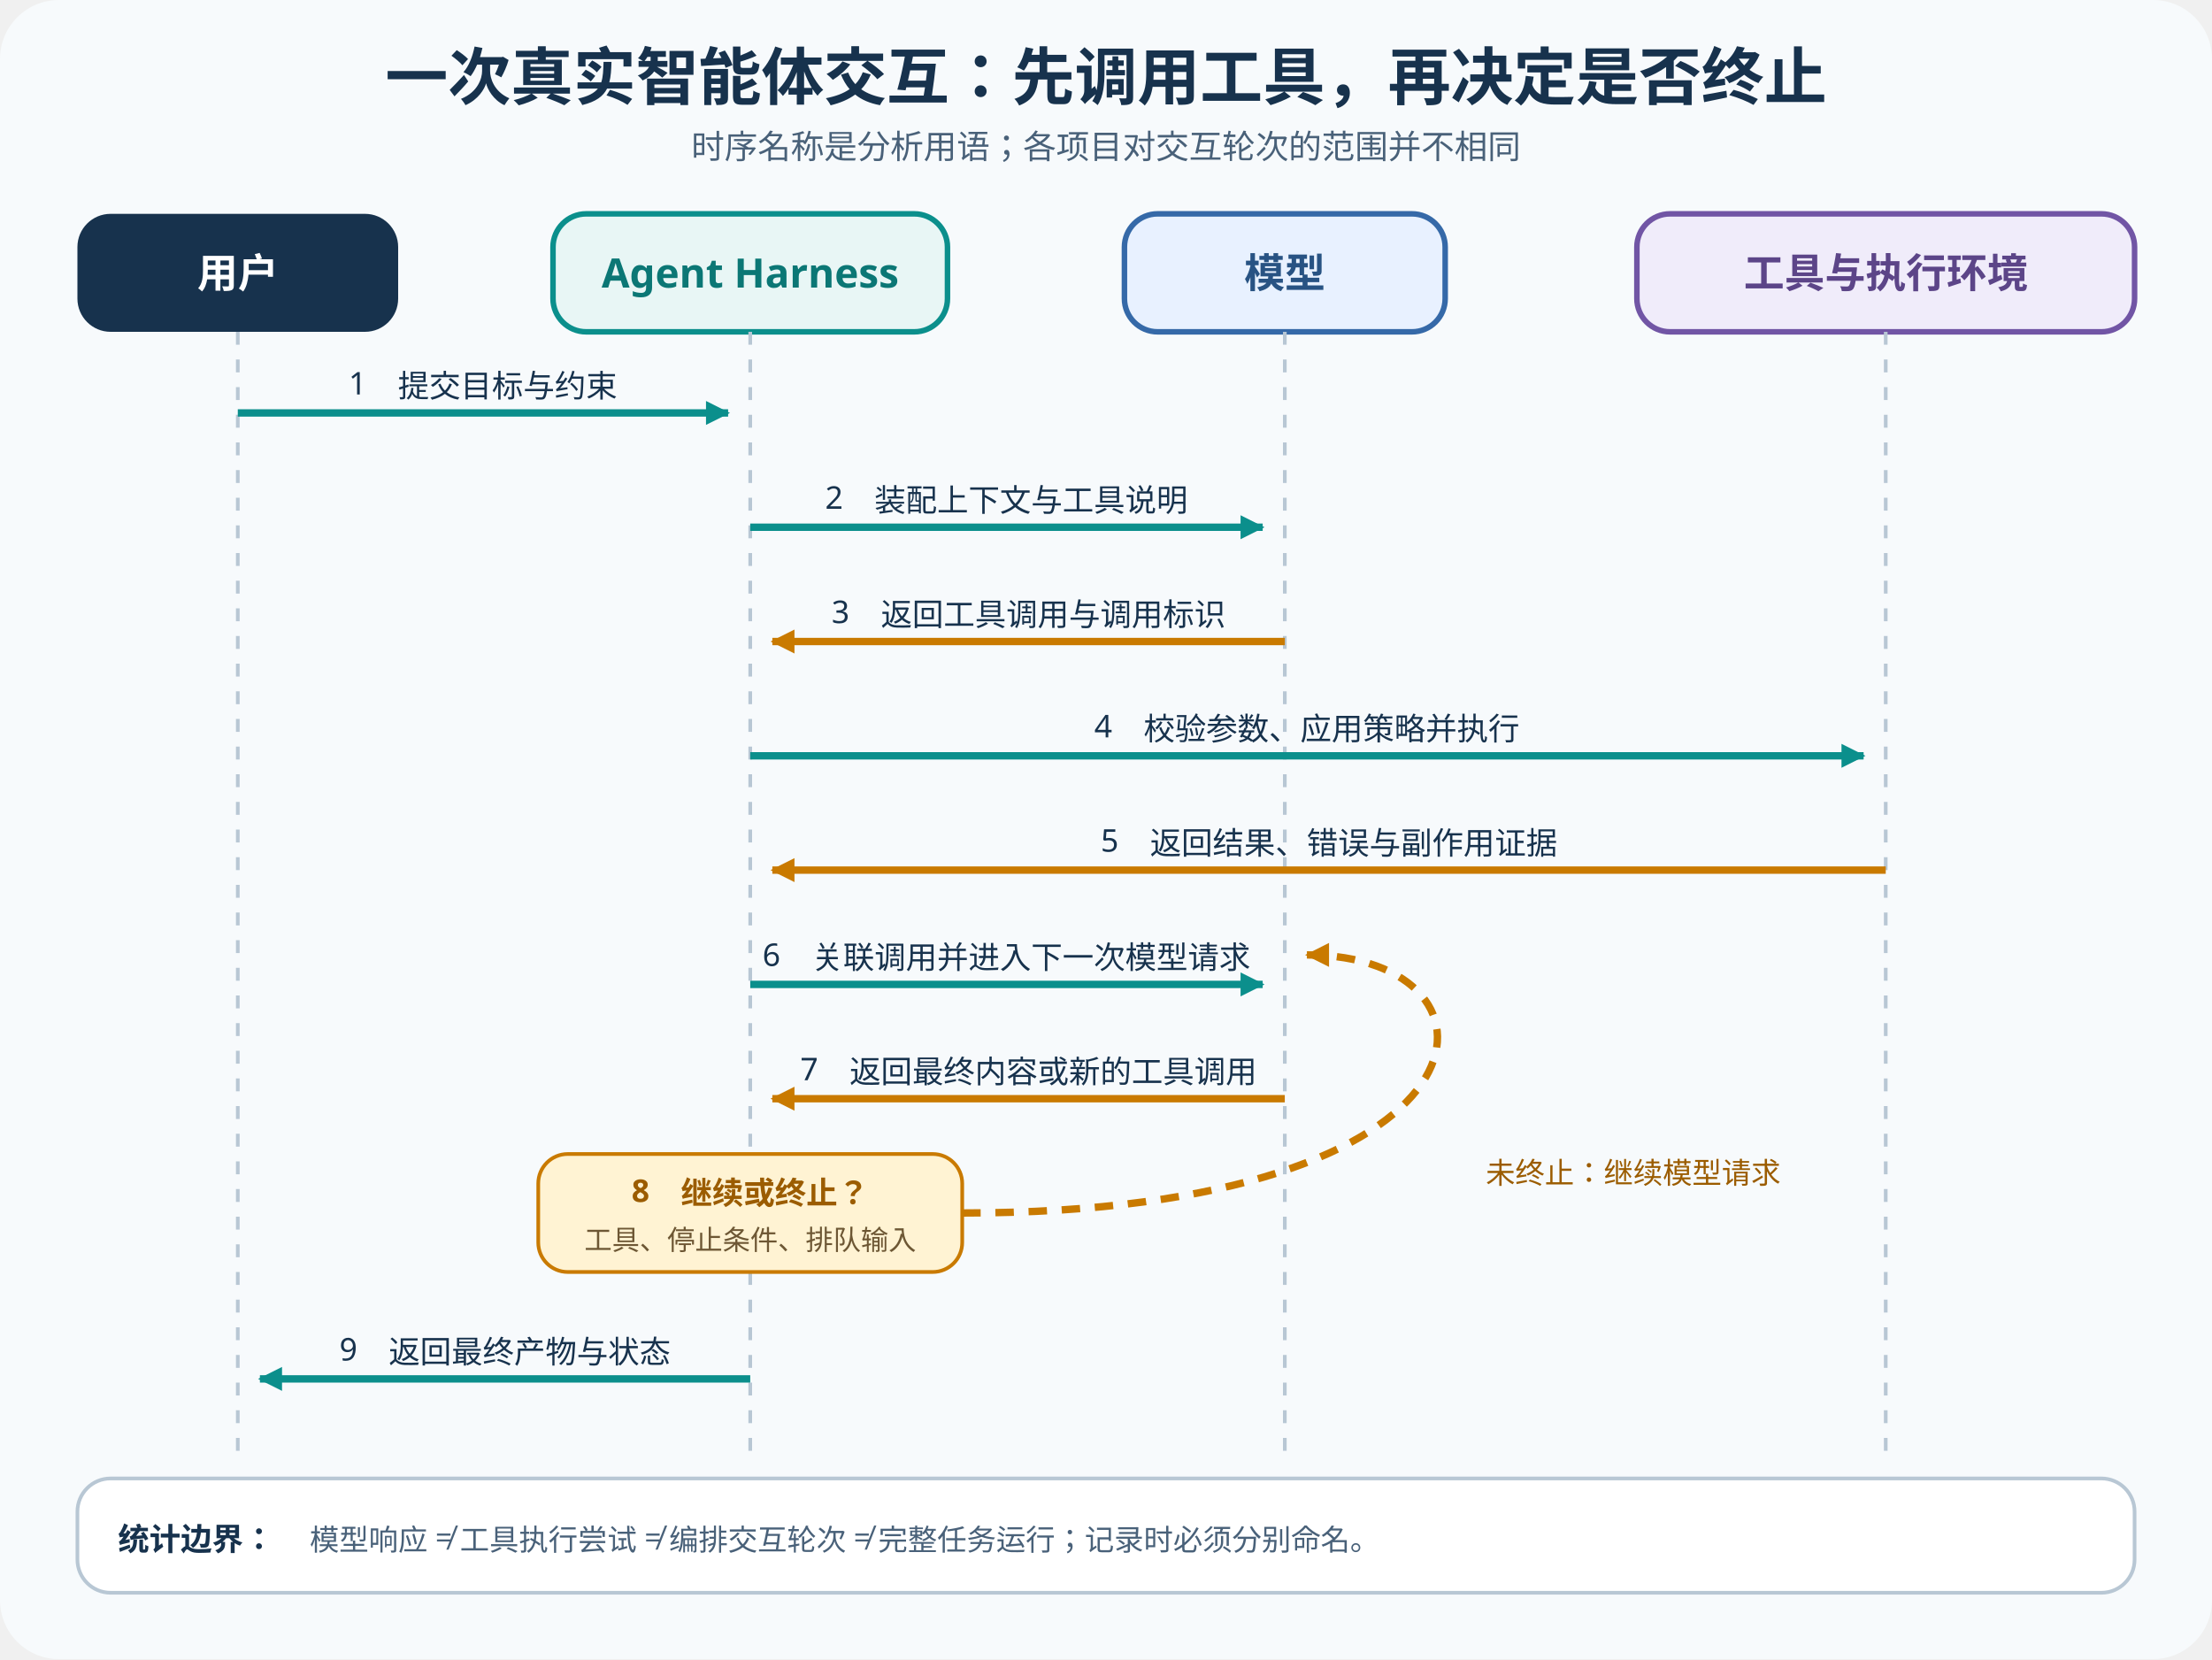
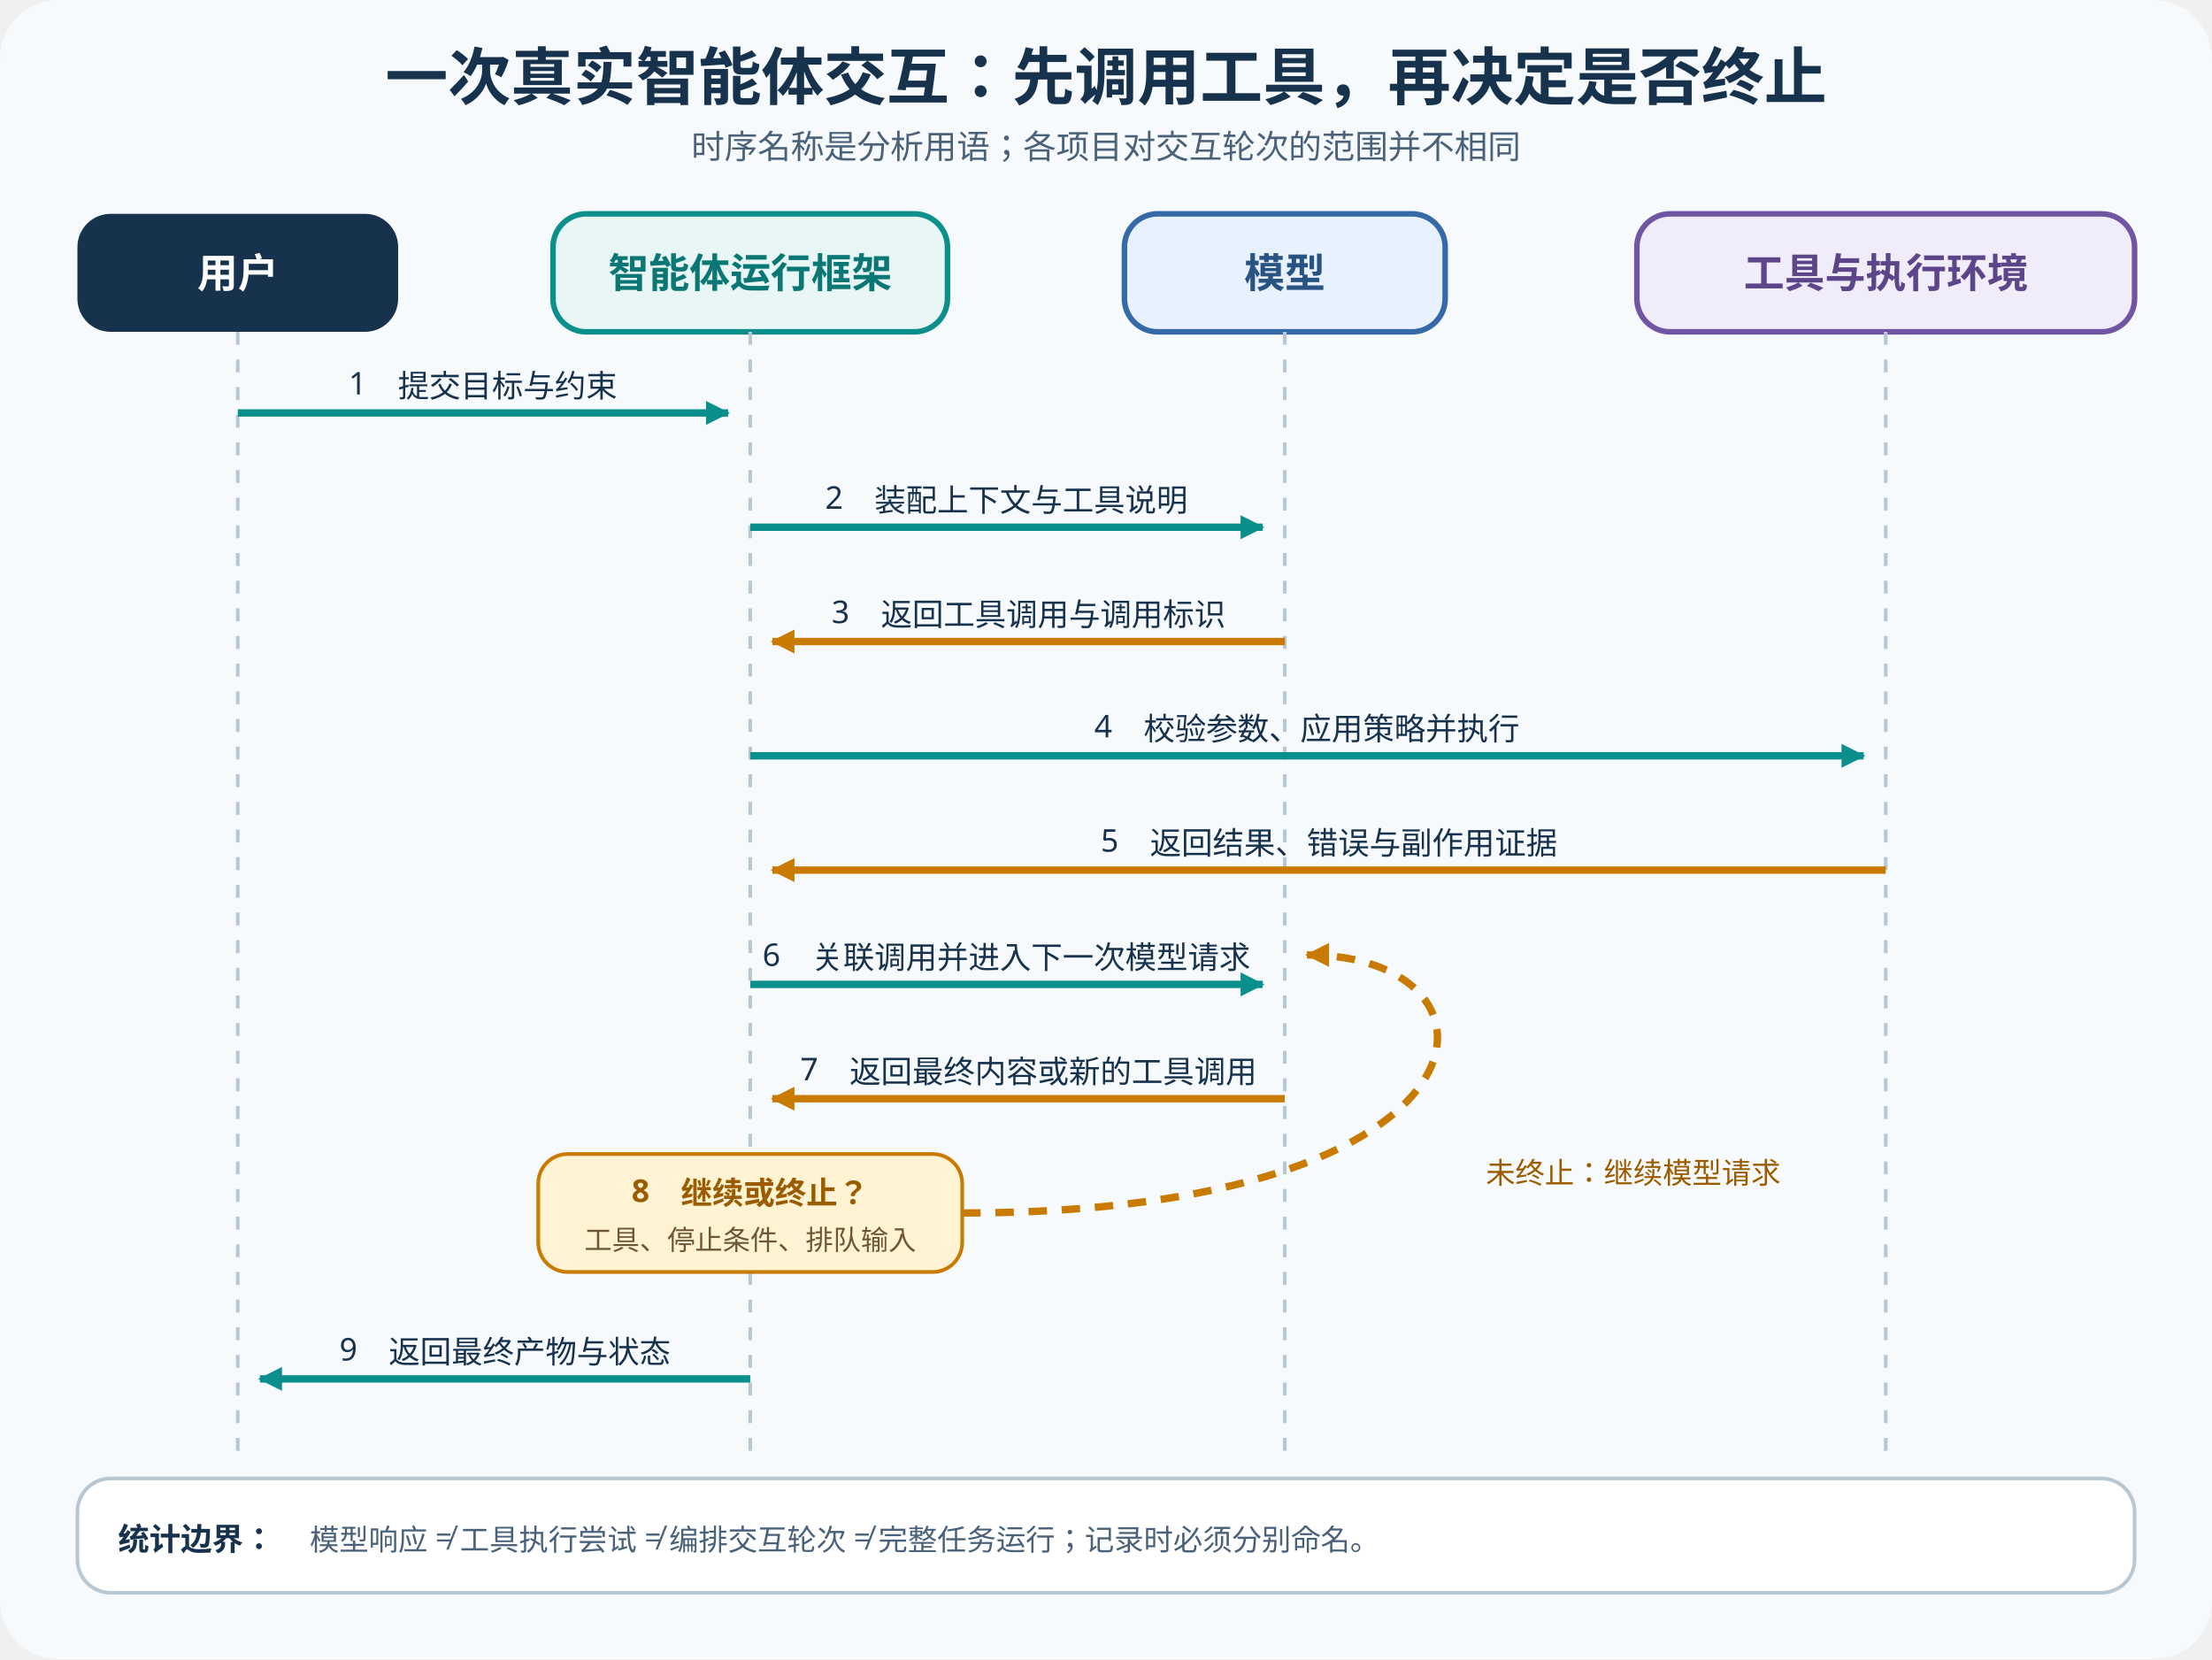
<svg xmlns="http://www.w3.org/2000/svg" viewBox="0 0 1200 900" role="img" aria-labelledby="turn-title turn-desc">
  <defs>
    <marker id="turn-arrow" markerUnits="userSpaceOnUse" markerWidth="13" markerHeight="13" refX="12" refY="6.5" orient="auto">
      <path d="M0 0l13 6.5L0 13z" fill="#0B8F8C" />
    </marker>
    <marker id="turn-return" markerUnits="userSpaceOnUse" markerWidth="13" markerHeight="13" refX="12" refY="6.5" orient="auto">
      <path d="M0 0l13 6.5L0 13z" fill="#C97A00" />
    </marker>
  </defs>
  <rect width="1200" height="900" rx="32" fill="#F7FAFC" />
  <text x="600" y="54" text-anchor="middle" fill="#17324D" font-family="Noto Sans SC, Microsoft YaHei, sans-serif" font-size="34" font-weight="760">一次真实智能体交互：先调用工具，再决定是否终止</text>
  <text x="600" y="86" text-anchor="middle" fill="#496179" font-family="Noto Sans SC, Microsoft YaHei, sans-serif" font-size="18">时序名称是分析用语；各项目对交互轮次的范围并不相同</text>
  <g font-family="Noto Sans SC, Microsoft YaHei, sans-serif" text-anchor="middle">
    <g transform="translate(42 116)">
      <rect width="174" height="64" rx="18" fill="#17324D" />
      <text x="87" y="40" fill="#FFFFFF" font-size="22" font-weight="720">用户</text>
    </g>
    <g transform="translate(300 116)">
      <rect width="214" height="64" rx="18" fill="#E8F6F5" stroke="#0B8F8C" stroke-width="3" />
-       <text x="107" y="40" fill="#0B7775" font-size="22" font-weight="720">Agent Harness</text>
+       <text x="107" y="40" fill="#0B7775" font-size="22" font-weight="720">智能体运行框架</text>
    </g>
    <g transform="translate(610 116)">
      <rect width="174" height="64" rx="18" fill="#E8F1FF" stroke="#3569A8" stroke-width="3" />
      <text x="87" y="40" fill="#285383" font-size="22" font-weight="720">模型</text>
    </g>
    <g transform="translate(888 116)">
      <rect width="270" height="64" rx="18" fill="#F0ECFA" stroke="#7155A5" stroke-width="3" />
      <text x="135" y="40" fill="#5C4588" font-size="22" font-weight="720">工具与执行环境</text>
    </g>
  </g>
  <g stroke="#B8C7D4" stroke-width="2" stroke-dasharray="7 8">
    <line x1="129" y1="180" x2="129" y2="790" />
    <line x1="407" y1="180" x2="407" y2="790" />
    <line x1="697" y1="180" x2="697" y2="790" />
    <line x1="1023" y1="180" x2="1023" y2="790" />
  </g>
  <g font-family="Noto Sans SC, Microsoft YaHei, sans-serif" font-size="17" fill="#17324D">
    <path d="M129 224H395" fill="none" stroke="#0B8F8C" stroke-width="4" marker-end="url(#turn-arrow)" />
    <text x="262" y="214" text-anchor="middle">1　提交目标与约束</text>
    <path d="M407 286H685" fill="none" stroke="#0B8F8C" stroke-width="4" marker-end="url(#turn-arrow)" />
    <text x="546" y="276" text-anchor="middle">2　装配上下文与工具说明</text>
    <path d="M697 348H419" fill="none" stroke="#C97A00" stroke-width="4" marker-end="url(#turn-return)" />
    <text x="558" y="338" text-anchor="middle">3　返回工具调用与调用标识</text>
    <path d="M407 410H1011" fill="none" stroke="#0B8F8C" stroke-width="4" marker-end="url(#turn-arrow)" />
    <text x="709" y="400" text-anchor="middle">4　校验参数、应用策略并执行</text>
    <path d="M1023 472H419" fill="none" stroke="#C97A00" stroke-width="4" marker-end="url(#turn-return)" />
    <text x="721" y="462" text-anchor="middle">5　返回结果、错误与副作用证据</text>
    <path d="M407 534H685" fill="none" stroke="#0B8F8C" stroke-width="4" marker-end="url(#turn-arrow)" />
    <text x="546" y="524" text-anchor="middle">6　关联调用并进入下一次模型请求</text>
    <path d="M697 596H419" fill="none" stroke="#C97A00" stroke-width="4" marker-end="url(#turn-return)" />
    <text x="558" y="586" text-anchor="middle">7　返回最终内容或新的工具调用</text>
    <rect x="292" y="626" width="230" height="64" rx="16" fill="#FFF3D3" stroke="#C97A00" stroke-width="2" />
    <text x="407" y="652" text-anchor="middle" fill="#9B5C00" font-weight="720">8　继续或终止？</text>
    <text x="407" y="678" text-anchor="middle" fill="#6D5734" font-size="15">工具、停止条件、排队输入</text>
    <path d="M407 748H141" fill="none" stroke="#0B8F8C" stroke-width="4" marker-end="url(#turn-arrow)" />
    <text x="274" y="738" text-anchor="middle">9　返回最终产物与状态</text>
  </g>
  <path d="M522 658C820 658 826 518 709 518" fill="none" stroke="#C97A00" stroke-width="4" stroke-dasharray="10 8" marker-end="url(#turn-return)" />
  <text x="806" y="642" fill="#9B5C00" font-family="Noto Sans SC, Microsoft YaHei, sans-serif" font-size="16">未终止：继续模型请求</text>
  <g transform="translate(42 802)" font-family="Noto Sans SC, Microsoft YaHei, sans-serif">
    <rect width="1116" height="62" rx="18" fill="#FFFFFF" stroke="#B8C7D4" stroke-width="2" />
    <text x="22" y="39" fill="#17324D" font-size="17" font-weight="720">统计边界：</text>
    <text x="126" y="39" fill="#496179" font-size="16">模型响应 ≠ 工具执行尝试 ≠ 编排交互轮次 ≠ 完整任务运行；记录时必须分别命名。</text>
  </g>
</svg>
